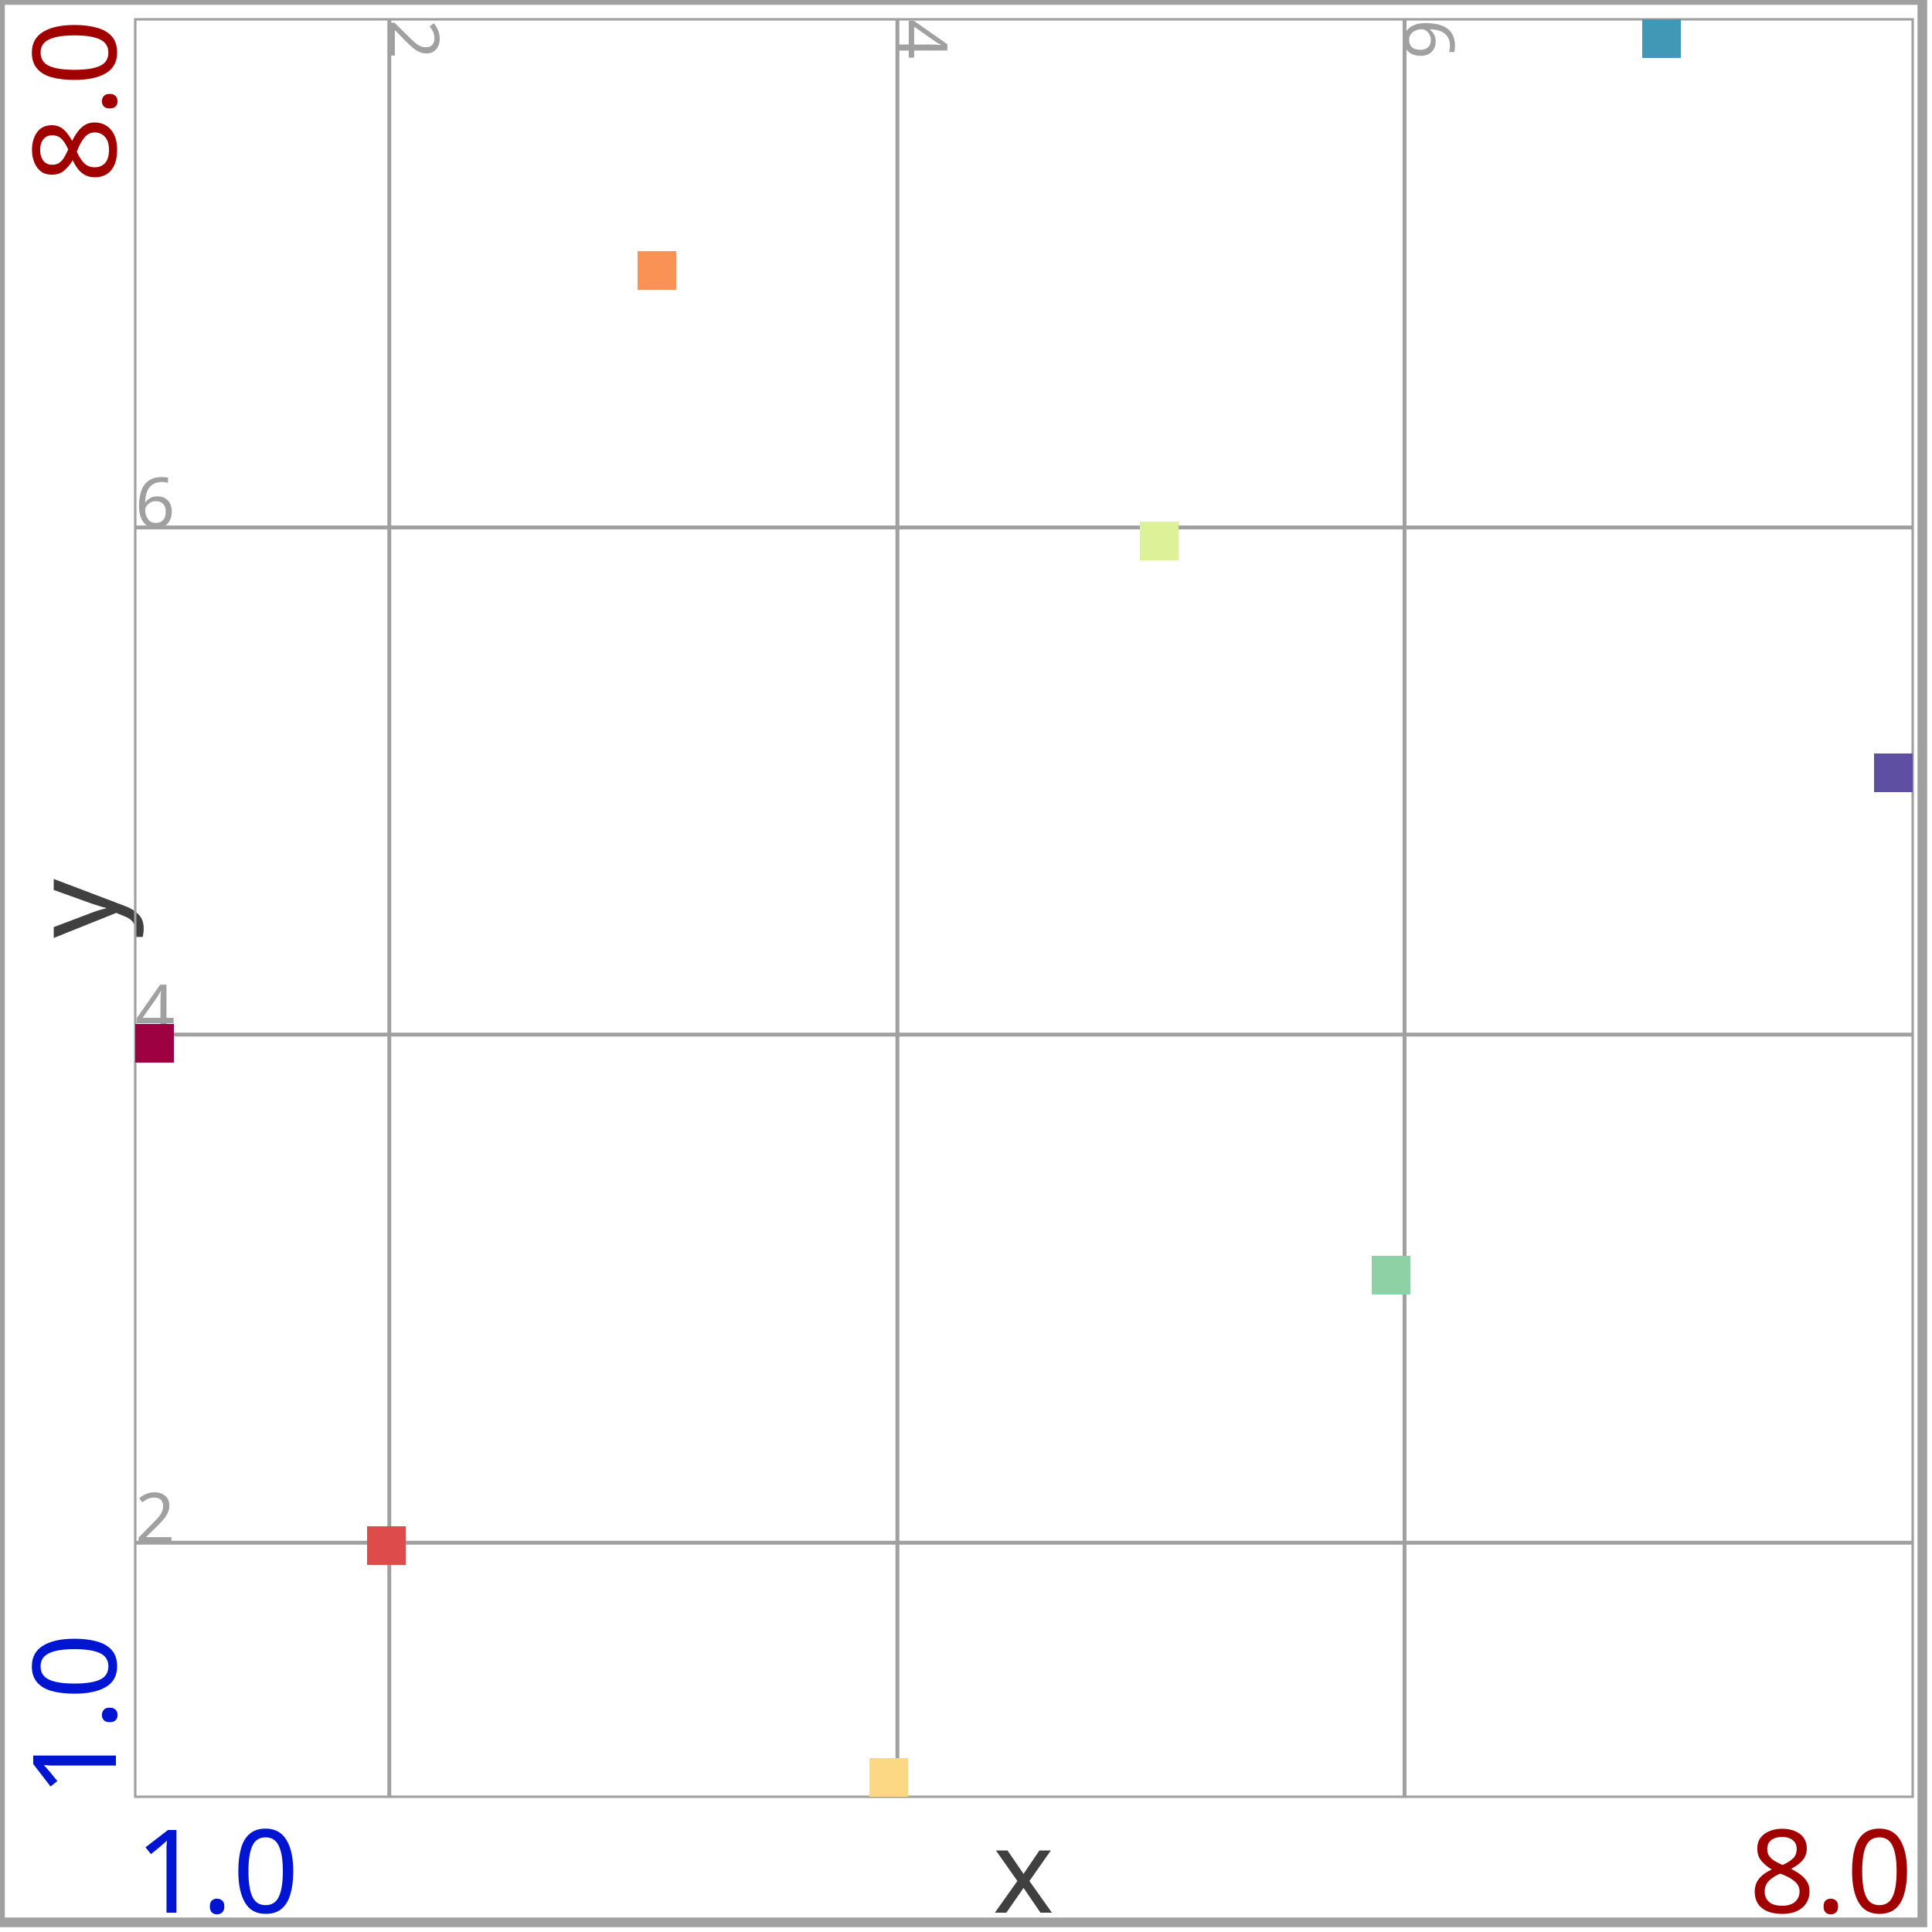
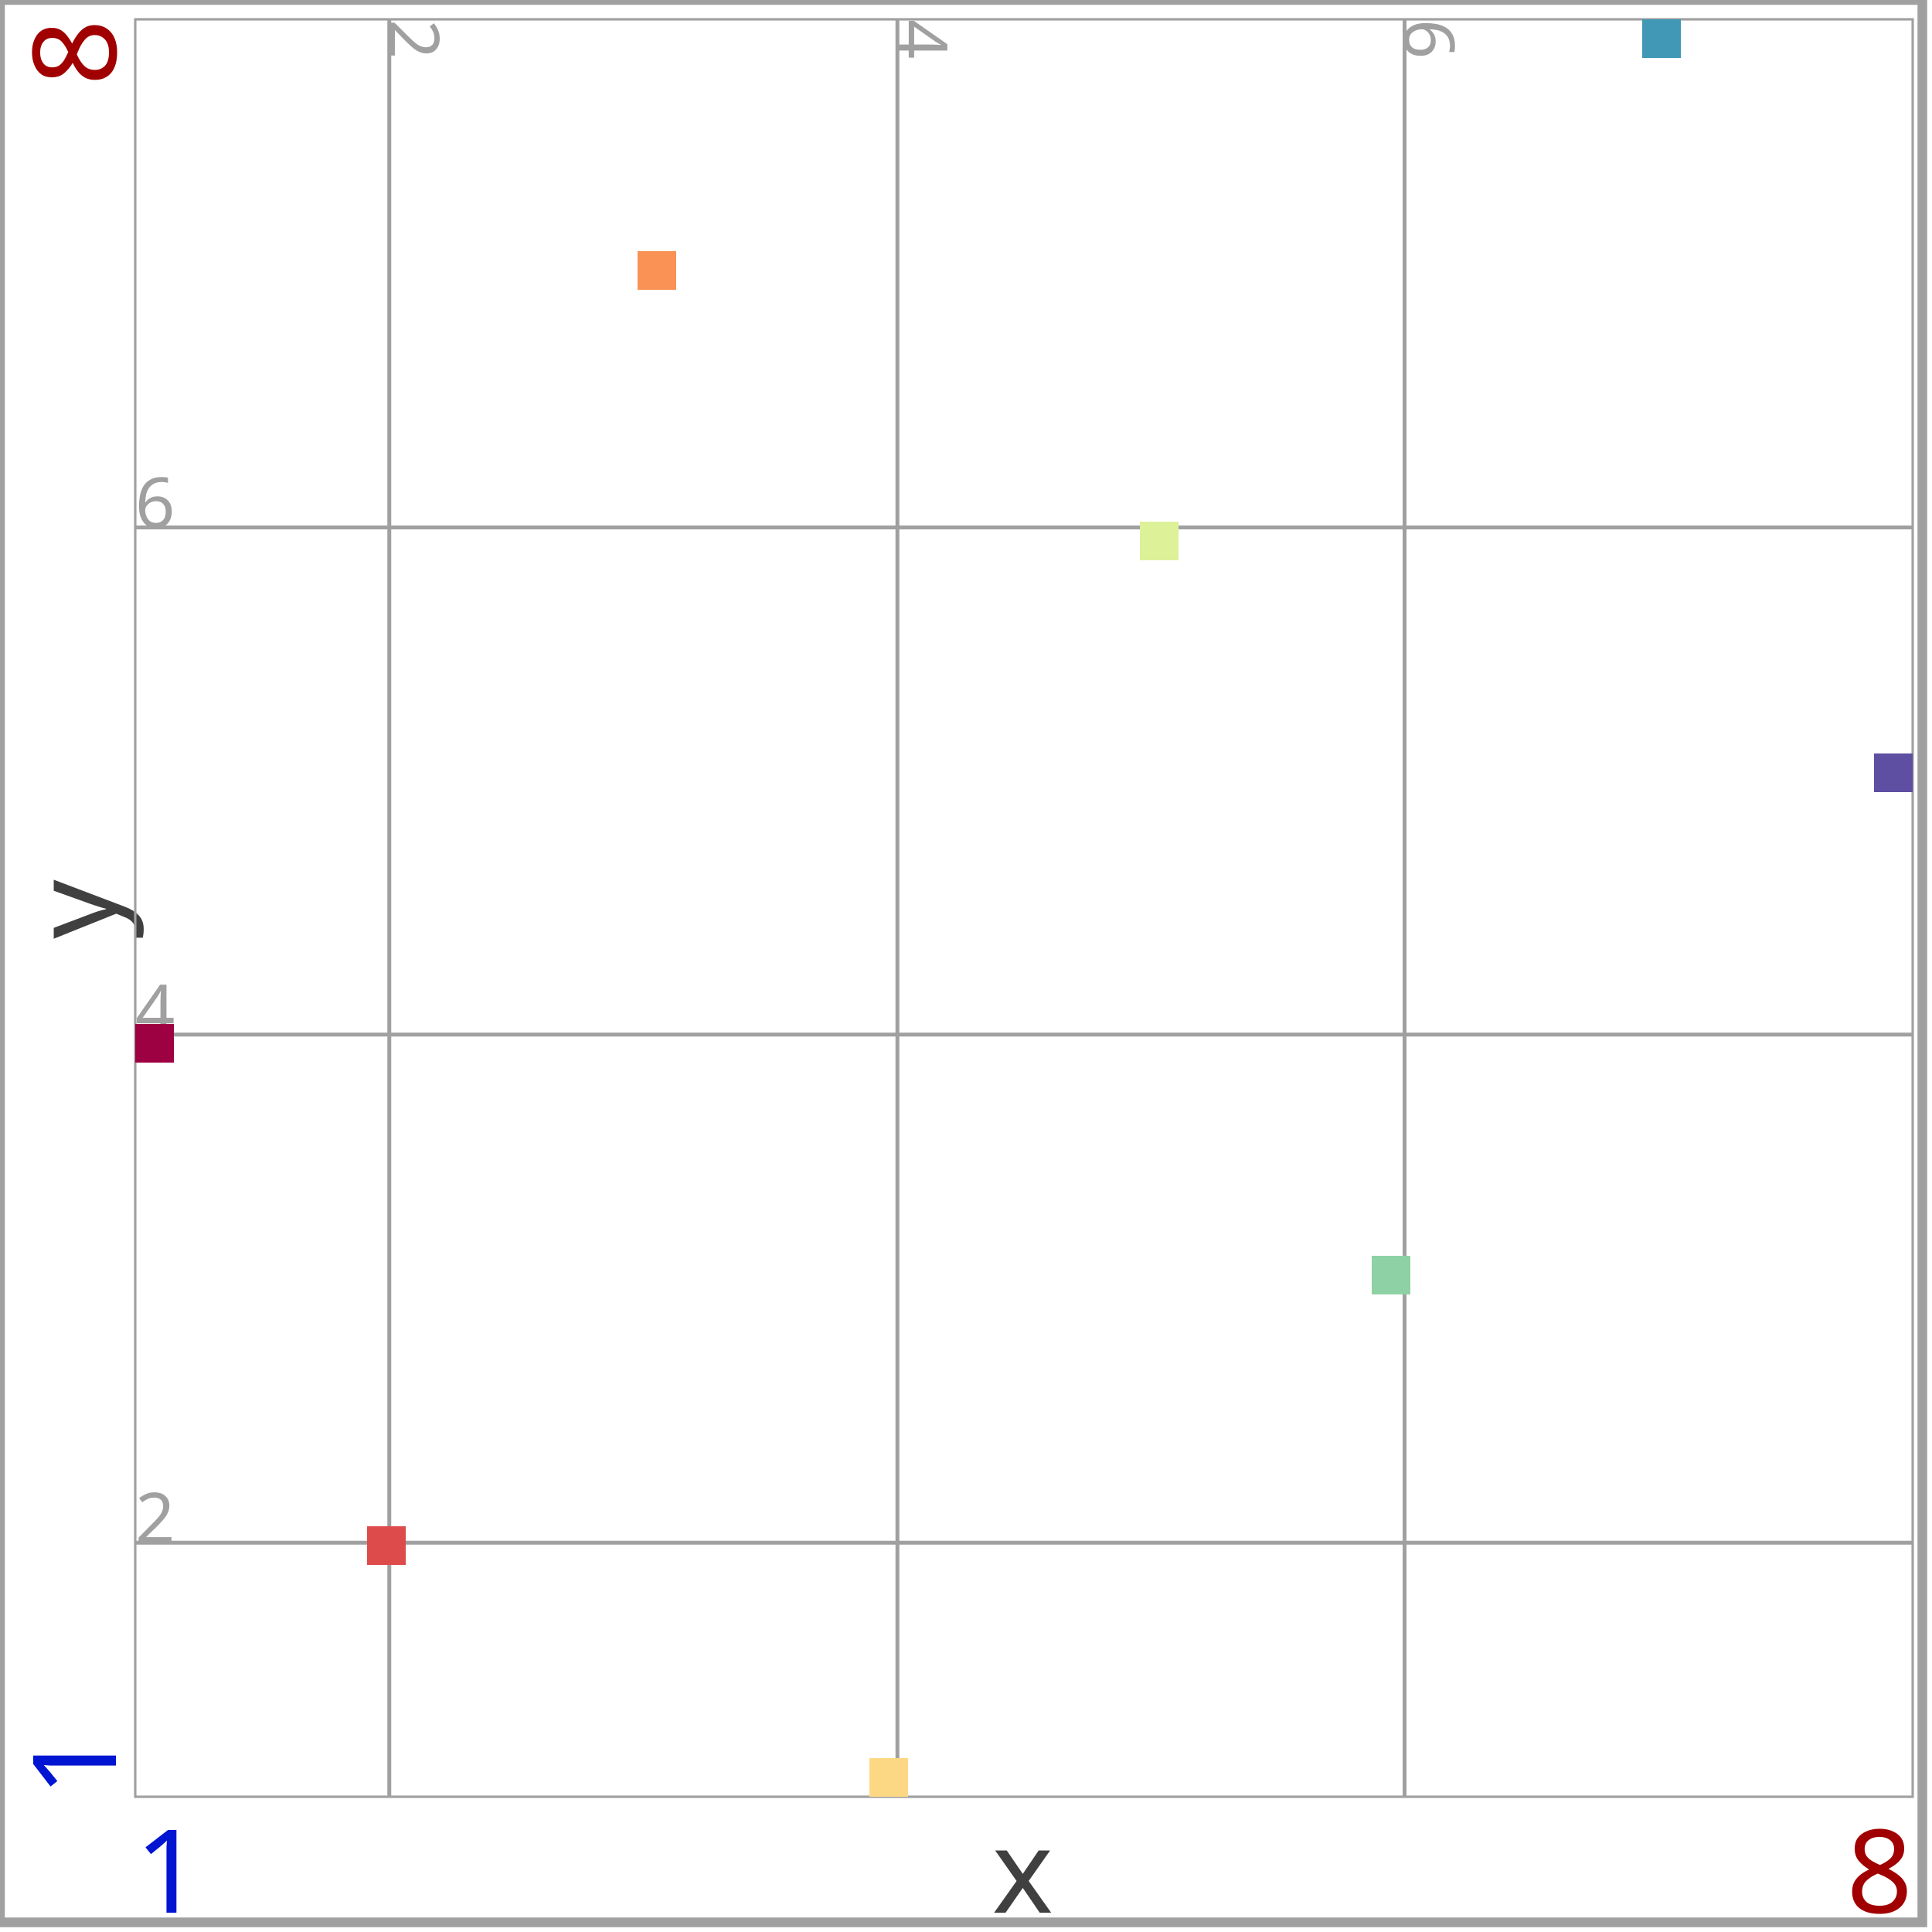
<svg xmlns="http://www.w3.org/2000/svg" id="xyp_TESTID" x="0" y="0" width="200" height="200" font-family="'Noto Sans', sans-serif">
  <defs>
    <clipPath id="plotClip-TESTID">
      <rect x="13" y="1" width="186" height="186" />
    </clipPath>
  </defs>
  <style> .rect-group-TESTID rect { width: 4px; height: 4px; } </style>
  <rect x="0" y="0" width="200" height="200" fill="#ffffff" stroke="#ffffff" />
-   <text x="14" text-anchor="start" y="198" font-family="'Noto Sans', sans-serif" fill="#0015D2" font-size="12px">1.0</text>
-   <text x="105.944" text-anchor="middle" y="198" font-family="'Noto Sans', sans-serif" fill="#404040" font-size="12px">x</text>
-   <text x="198" text-anchor="end" y="198" font-family="'Noto Sans', sans-serif" fill="#A10000" font-size="12px">8.0</text>
-   <text x="12" text-anchor="start" y="186" font-family="'Noto Sans', sans-serif" fill="#0015D2" font-size="12px" transform="rotate(270,12,186)">1.0</text>
-   <text x="12" text-anchor="middle" y="94.056" font-family="'Noto Sans', sans-serif" fill="#404040" font-size="12px" transform="rotate(270,12,94.056)">y</text>
-   <text x="12" text-anchor="end" y="2" font-family="'Noto Sans', sans-serif" fill="#A10000" font-size="12px" transform="rotate(270,12,2)">8.0</text>
+   <text x="14" text-anchor="start" y="198" font-family="'Noto Sans', sans-serif" fill="#0015D2" font-size="12px">1</text>
+   <text x="105.864" text-anchor="middle" y="198" font-family="'Noto Sans', sans-serif" fill="#404040" font-size="12px">x</text>
+   <text x="198" text-anchor="end" y="198" font-family="'Noto Sans', sans-serif" fill="#A10000" font-size="12px">8</text>
+   <text x="12" text-anchor="start" y="186" font-family="'Noto Sans', sans-serif" fill="#0015D2" font-size="12px" transform="rotate(270,12,186)">1</text>
+   <text x="12" text-anchor="middle" y="94.136" font-family="'Noto Sans', sans-serif" fill="#404040" font-size="12px" transform="rotate(270,12,94.136)">y</text>
+   <text x="12" text-anchor="end" y="2" font-family="'Noto Sans', sans-serif" fill="#A10000" font-size="12px" transform="rotate(270,12,2)">8</text>
  <line x1="40.3" y1="2" x2="40.3" y2="186" stroke="#a0a0a0" stroke-width="0.4" />
  <text x="40.3" text-anchor="start" y="2" font-family="'Noto Sans', sans-serif" fill="#a0a0a0" font-size="7.2px" transform="rotate(90,40.3,2)">2</text>
  <line x1="92.9" y1="2" x2="92.9" y2="186" stroke="#a0a0a0" stroke-width="0.4" />
  <text x="92.9" text-anchor="start" y="2" font-family="'Noto Sans', sans-serif" fill="#a0a0a0" font-size="7.2px" transform="rotate(90,92.9,2)">4</text>
  <line x1="145.4" y1="2" x2="145.4" y2="186" stroke="#a0a0a0" stroke-width="0.4" />
  <text x="145.4" text-anchor="start" y="2" font-family="'Noto Sans', sans-serif" fill="#a0a0a0" font-size="7.2px" transform="rotate(90,145.4,2)">6</text>
  <line x1="14" y1="159.7" x2="198" y2="159.7" stroke="#a0a0a0" stroke-width="0.4" />
  <text x="14" text-anchor="start" y="159.7" font-family="'Noto Sans', sans-serif" fill="#a0a0a0" font-size="7.2px">2</text>
  <line x1="14" y1="107.1" x2="198" y2="107.1" stroke="#a0a0a0" stroke-width="0.4" />
  <text x="14" text-anchor="start" y="107.1" font-family="'Noto Sans', sans-serif" fill="#a0a0a0" font-size="7.2px">4</text>
  <line x1="14" y1="54.6" x2="198" y2="54.6" stroke="#a0a0a0" stroke-width="0.4" />
  <text x="14" text-anchor="start" y="54.6" font-family="'Noto Sans', sans-serif" fill="#a0a0a0" font-size="7.2px">6</text>
  <rect x="14" y="2" width="184" height="184" stroke="#a0a0a0" fill="none" stroke-width="0.25" />
  <g class="rect-group-TESTID" stroke="none" fill="#3939ff">
    <rect x="118" y="54" fill="#ddf199" />
    <rect x="14" y="106" fill="#9e0142" />
    <rect x="142" y="130" fill="#8dd1a4" />
    <rect x="170" y="2" fill="#4098b6" />
    <rect x="194" y="78" fill="#5e4fa2" />
    <rect x="38" y="158" fill="#dd4b4b" />
    <rect x="66" y="26" fill="#f99254" />
    <rect x="90" y="182" fill="#fdd884" />
  </g>
  <rect x="0" y="0" width="199" height="199" fill="none" stroke="#a0a0a0" stroke-width="1" />
</svg>
